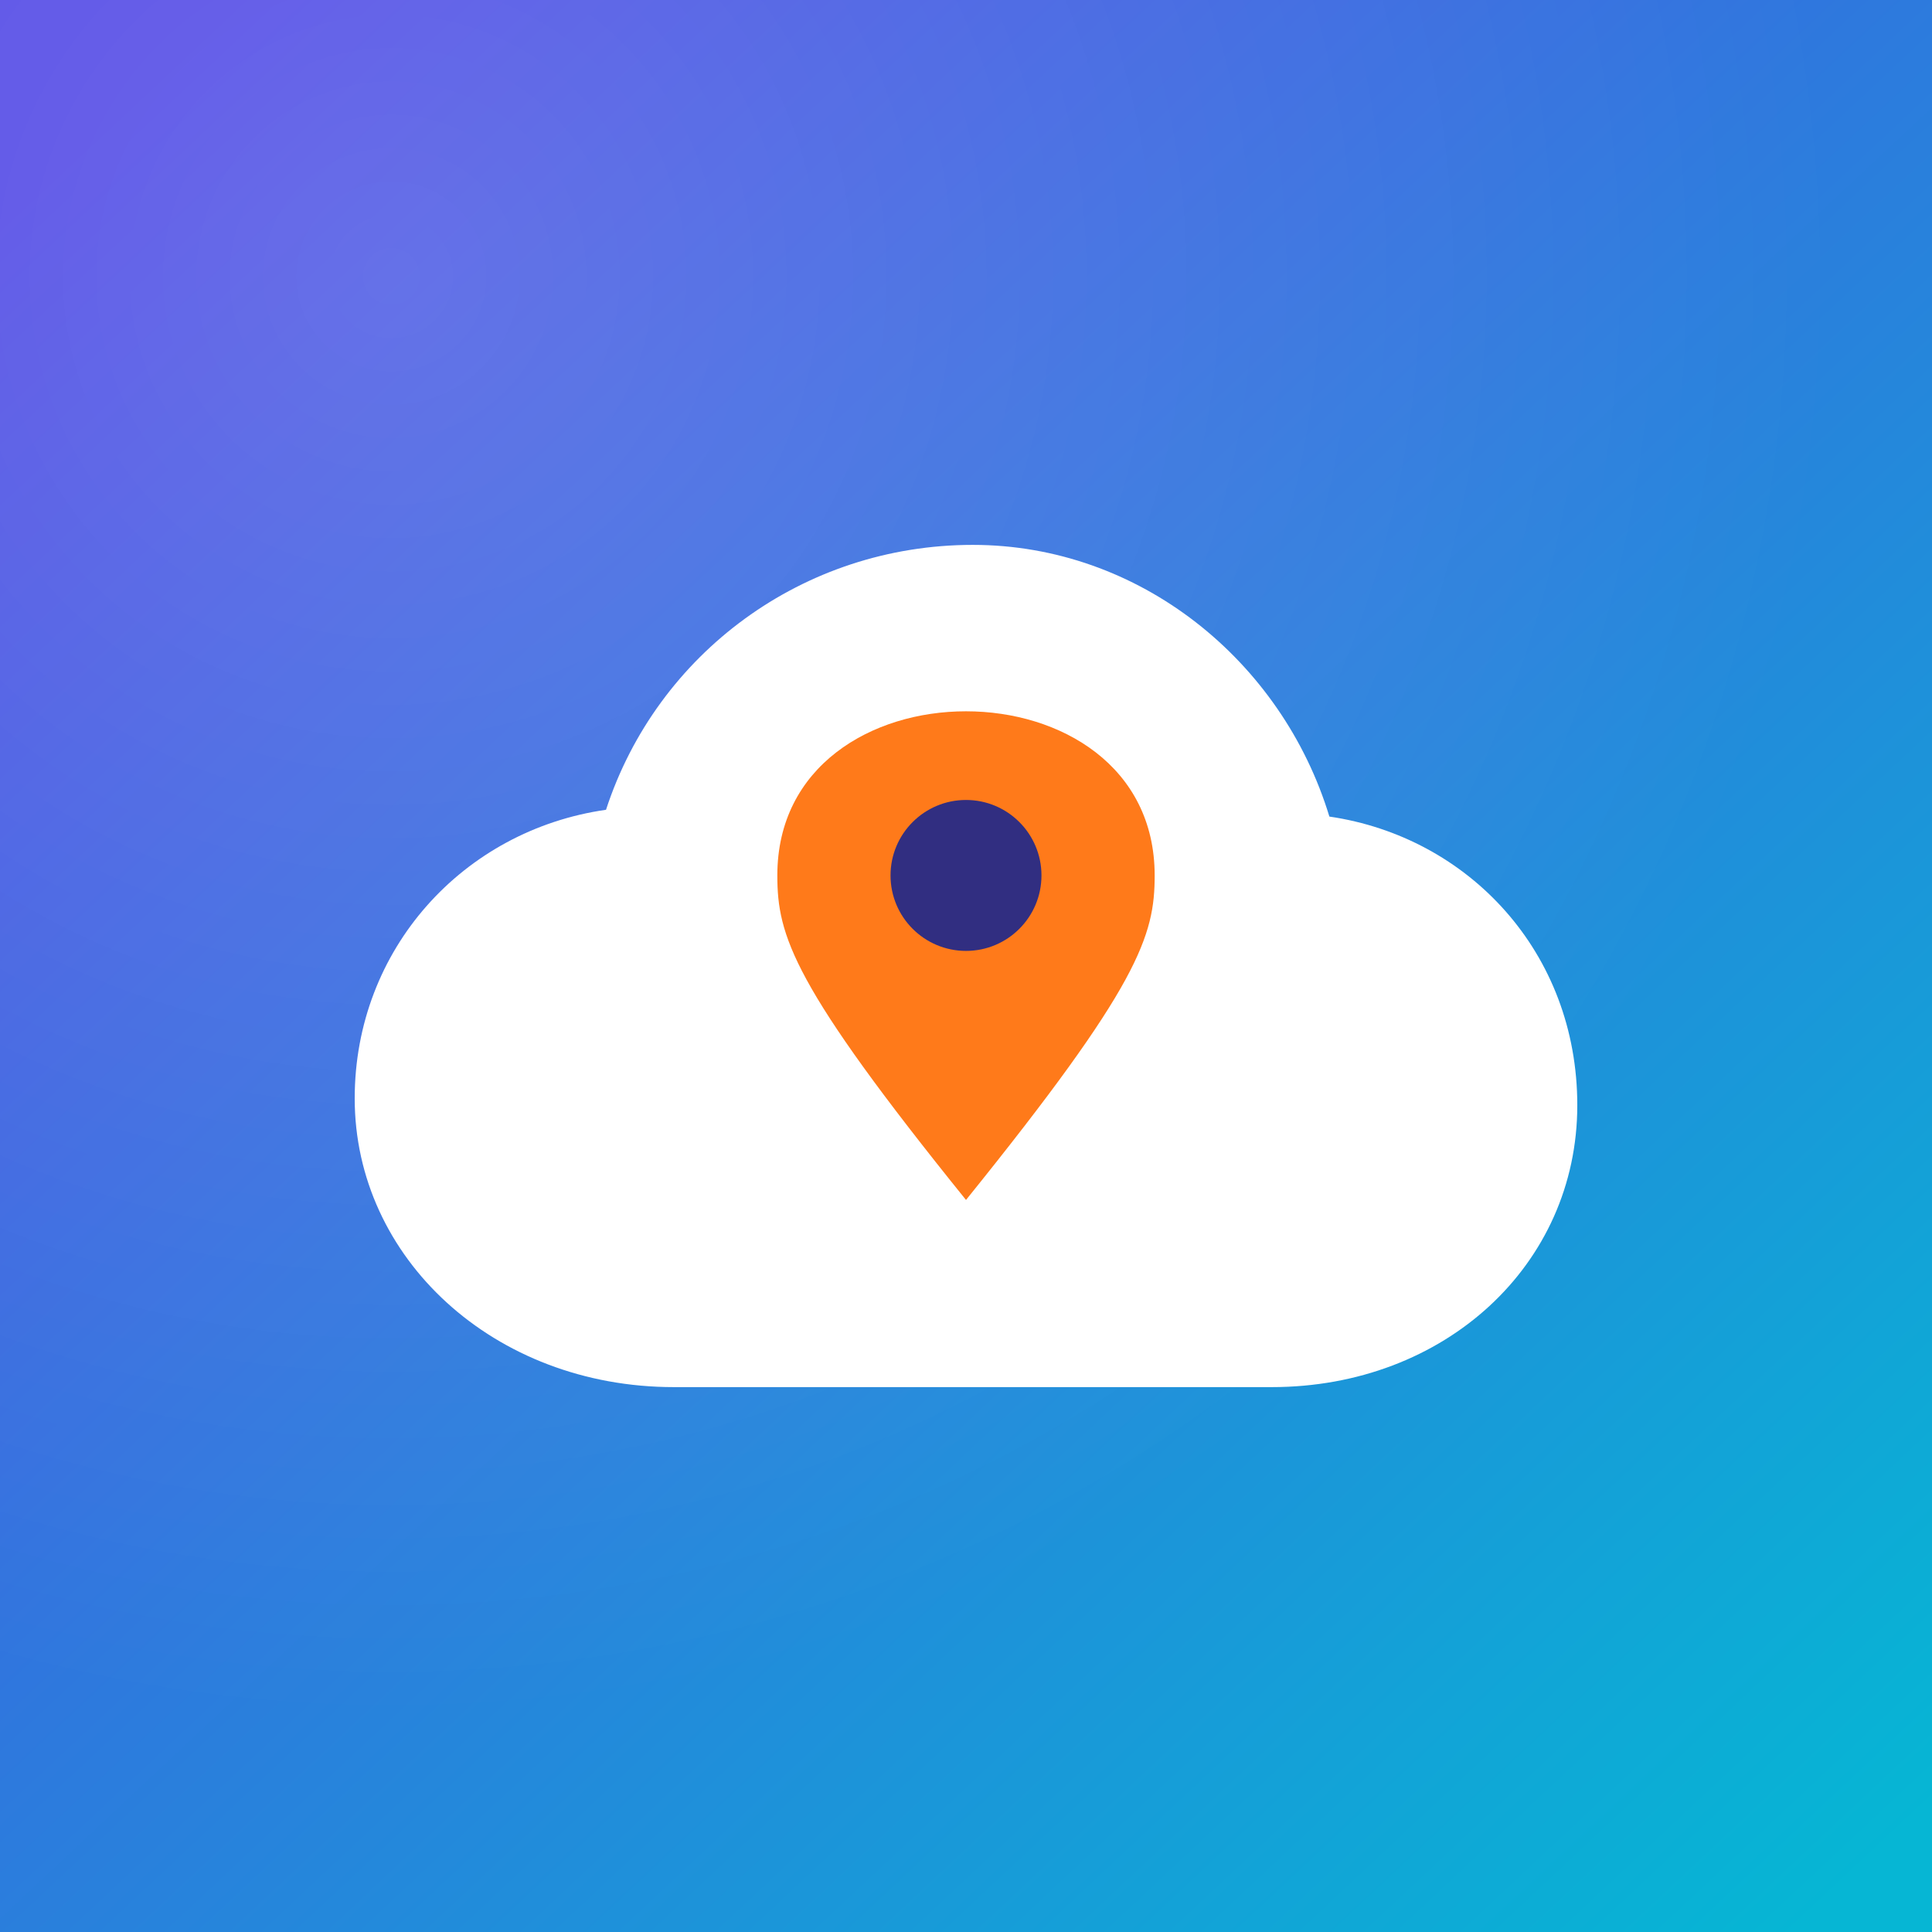
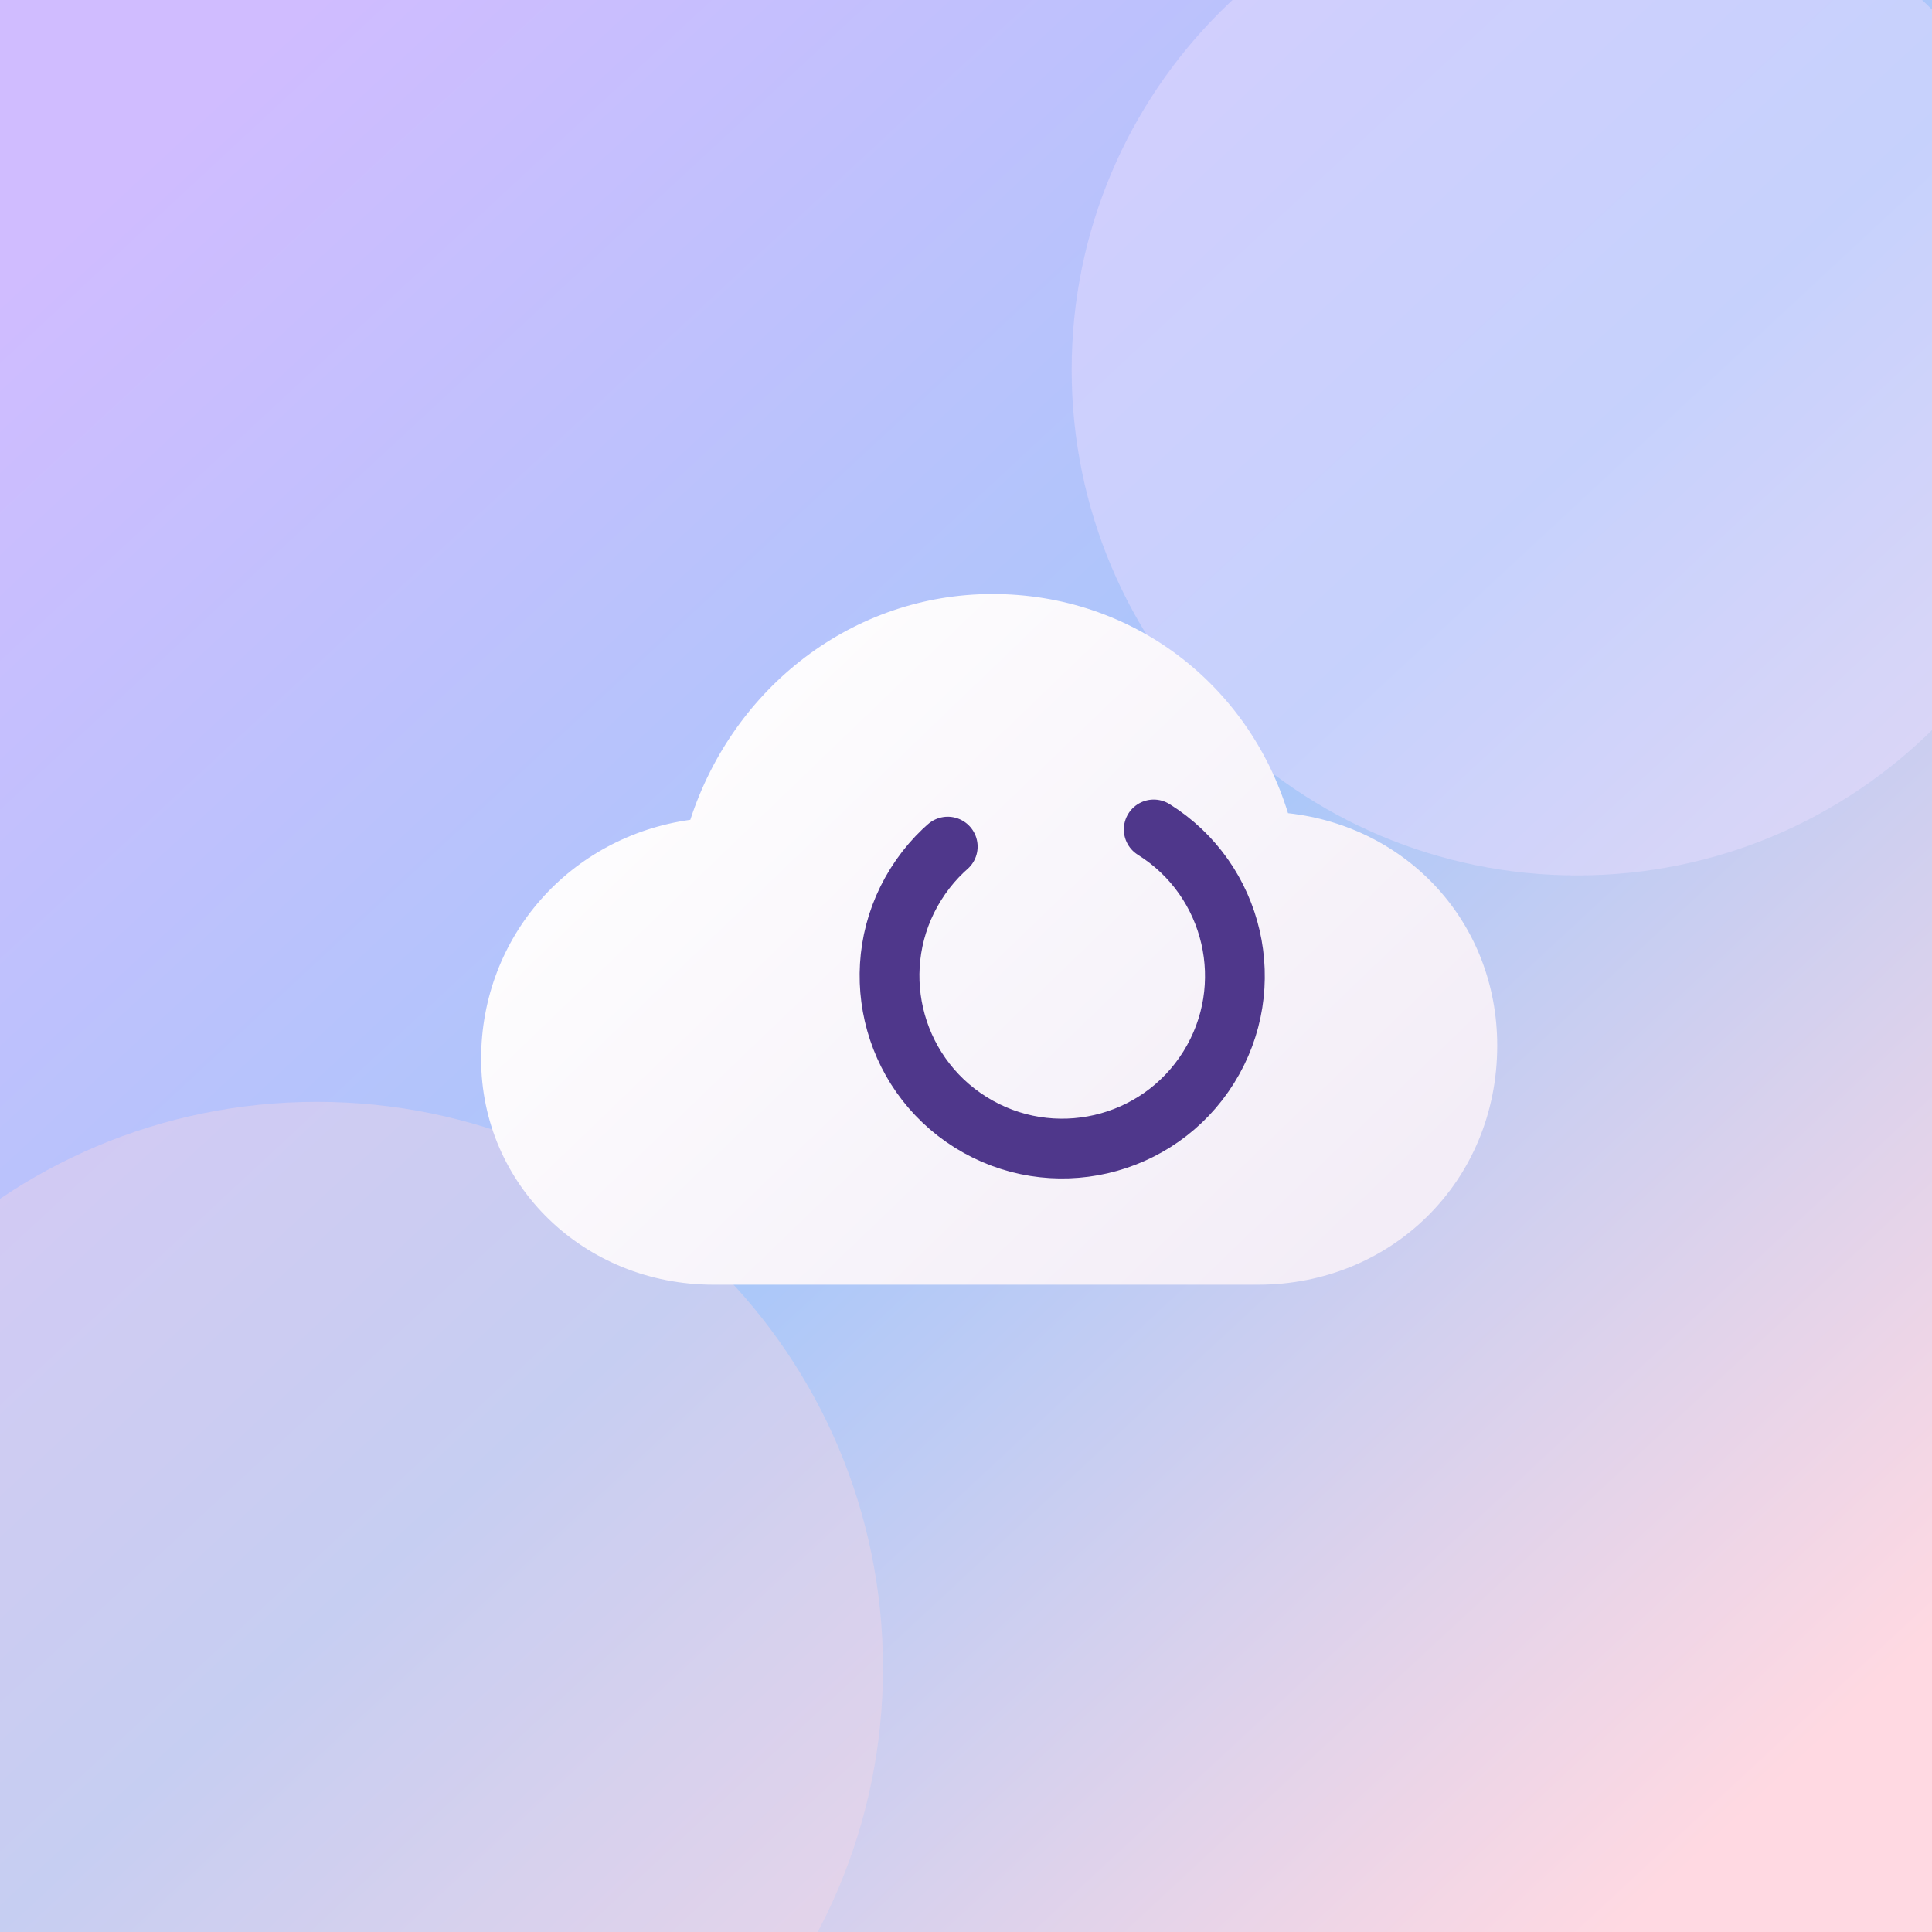
<svg xmlns="http://www.w3.org/2000/svg" viewBox="0 0 1024 1024" width="1024" height="1024" role="img" aria-label="OpenCloud avatar">
  <defs>
-     <linearGradient id="g" x1="80" y1="40" x2="980" y2="1000" gradientUnits="userSpaceOnUse">
-       <stop offset="0" stop-color="#4F46E5" />
-       <stop offset="1" stop-color="#06B6D4" />
+     <linearGradient id="tile" x1="96" y1="64" x2="928" y2="960" gradientUnits="userSpaceOnUse">
+       <stop offset="0" stop-color="#D0BCFF" />
+       <stop offset="0.52" stop-color="#A8C7FA" />
+       <stop offset="1" stop-color="#FFD9E2" />
    </linearGradient>
-     <radialGradient id="hl" cx="0.205" cy="0.146" r="0.742">
-       <stop offset="0" stop-color="#FFFFFF" stop-opacity="0.17" />
-       <stop offset="1" stop-color="#FFFFFF" stop-opacity="0" />
-     </radialGradient>
+     <linearGradient id="cloudFill" x1="320" y1="288" x2="720" y2="704" gradientUnits="userSpaceOnUse">
+       <stop offset="0" stop-color="#FFFFFF" />
+       <stop offset="1" stop-color="#F3EDF7" />
+     </linearGradient>
  </defs>
-   <rect width="1024" height="1024" fill="url(#g)" />
-   <rect width="1024" height="1024" fill="url(#hl)" />
-   <g transform="translate(69.2 94.4) scale(0.9)">
-     <path d="M320 712 C214 712 132 636 132 542 C132 454 196 384 280 372 C310 280 396 216 496 216 C594 216 678 284 706 376 C788 388 852 456 852 546 C852 640 774 712 672 712 Z" fill="#FFFFFF" />
+   <rect width="1024" height="1024" fill="url(#tile)" />
+   <circle cx="836" cy="196" r="268" fill="#EADDFF" opacity="0.45" />
+   <circle cx="168" cy="884" r="300" fill="#FFD9E2" opacity="0.35" />
+   <g transform="translate(61.4 61.4) scale(0.88)">
+     <path d="M360 704 C282 704 220 644 220 568 C220 494 274 434 346 424 C372 344 444 288 528 288 C612 288 682 342 706 420 C778 428 832 486 832 560 C832 642 768 704 688 704 Z" fill="url(#cloudFill)" />
+     <circle cx="570" cy="518" r="104" fill="none" stroke="#4F378B" stroke-width="36" stroke-linecap="round" stroke-dasharray="520 134" transform="rotate(-58 570 518)" />
  </g>
-   <path d="M512 636 C420 522 412 496 412 464 C412 348 612 348 612 464 C612 496 604 522 512 636 Z" fill="#FF7A1A" />
-   <circle cx="512" cy="464" r="40" fill="#312E81" />
</svg>
